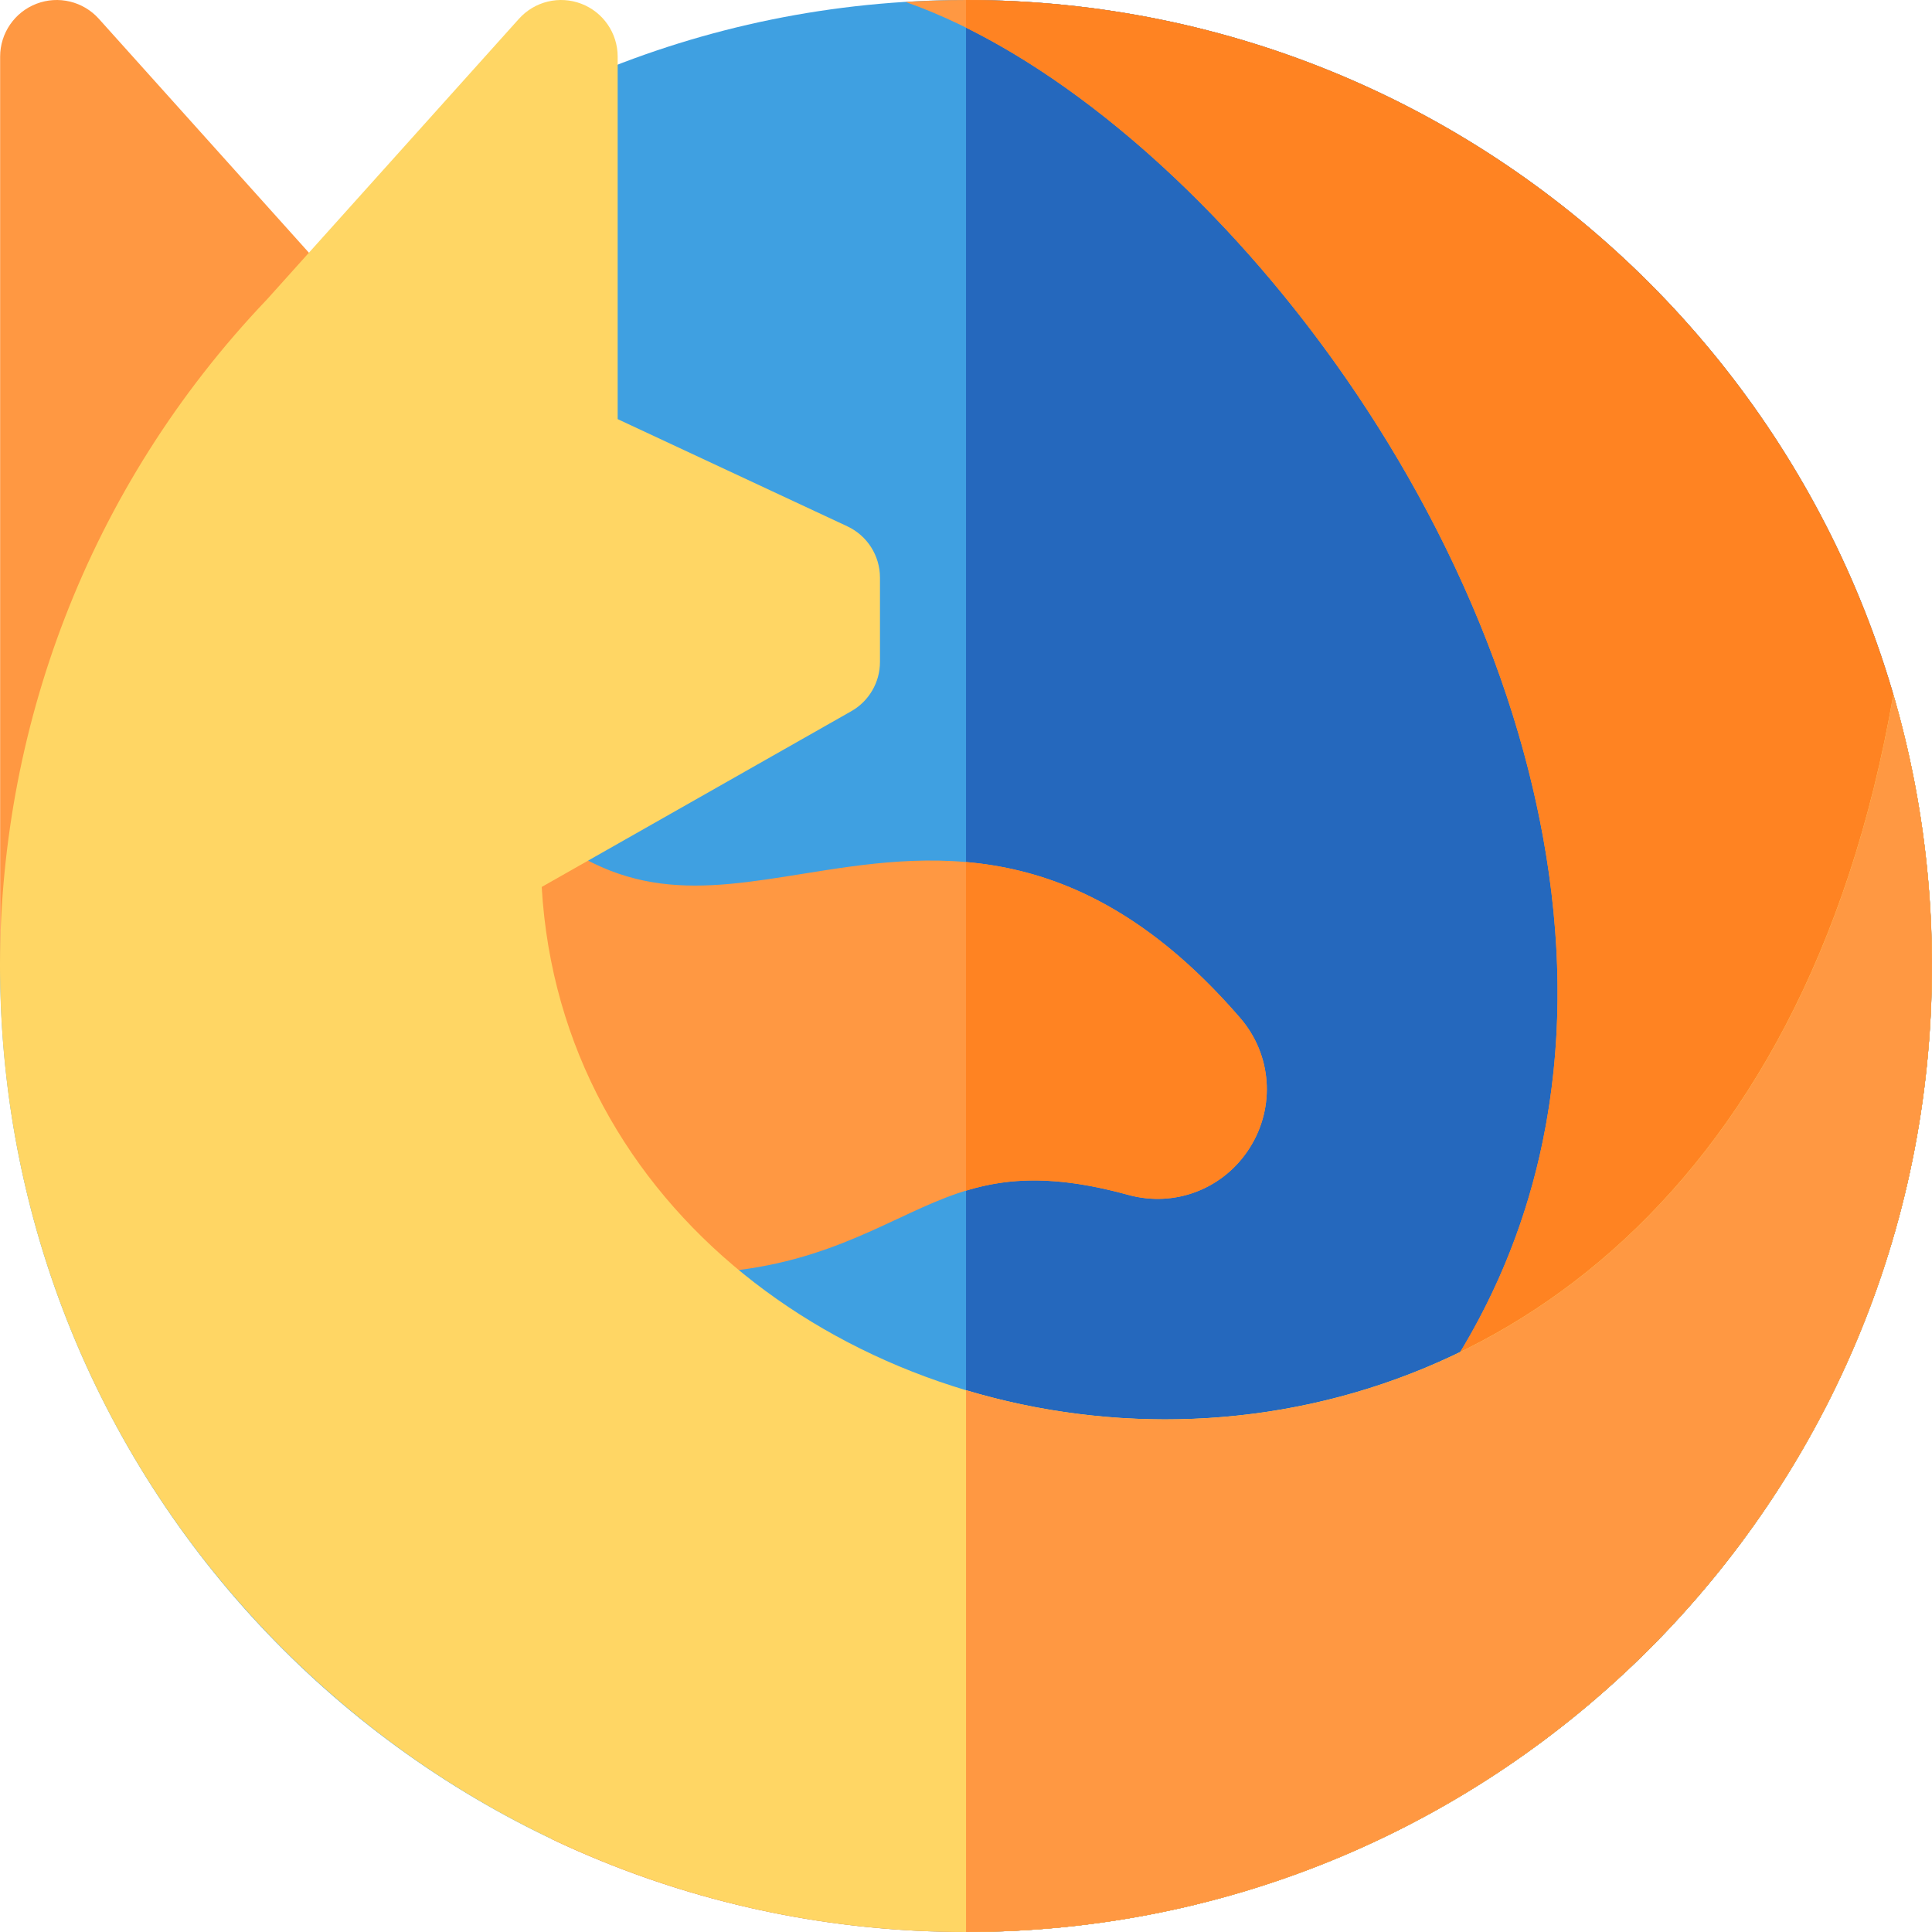
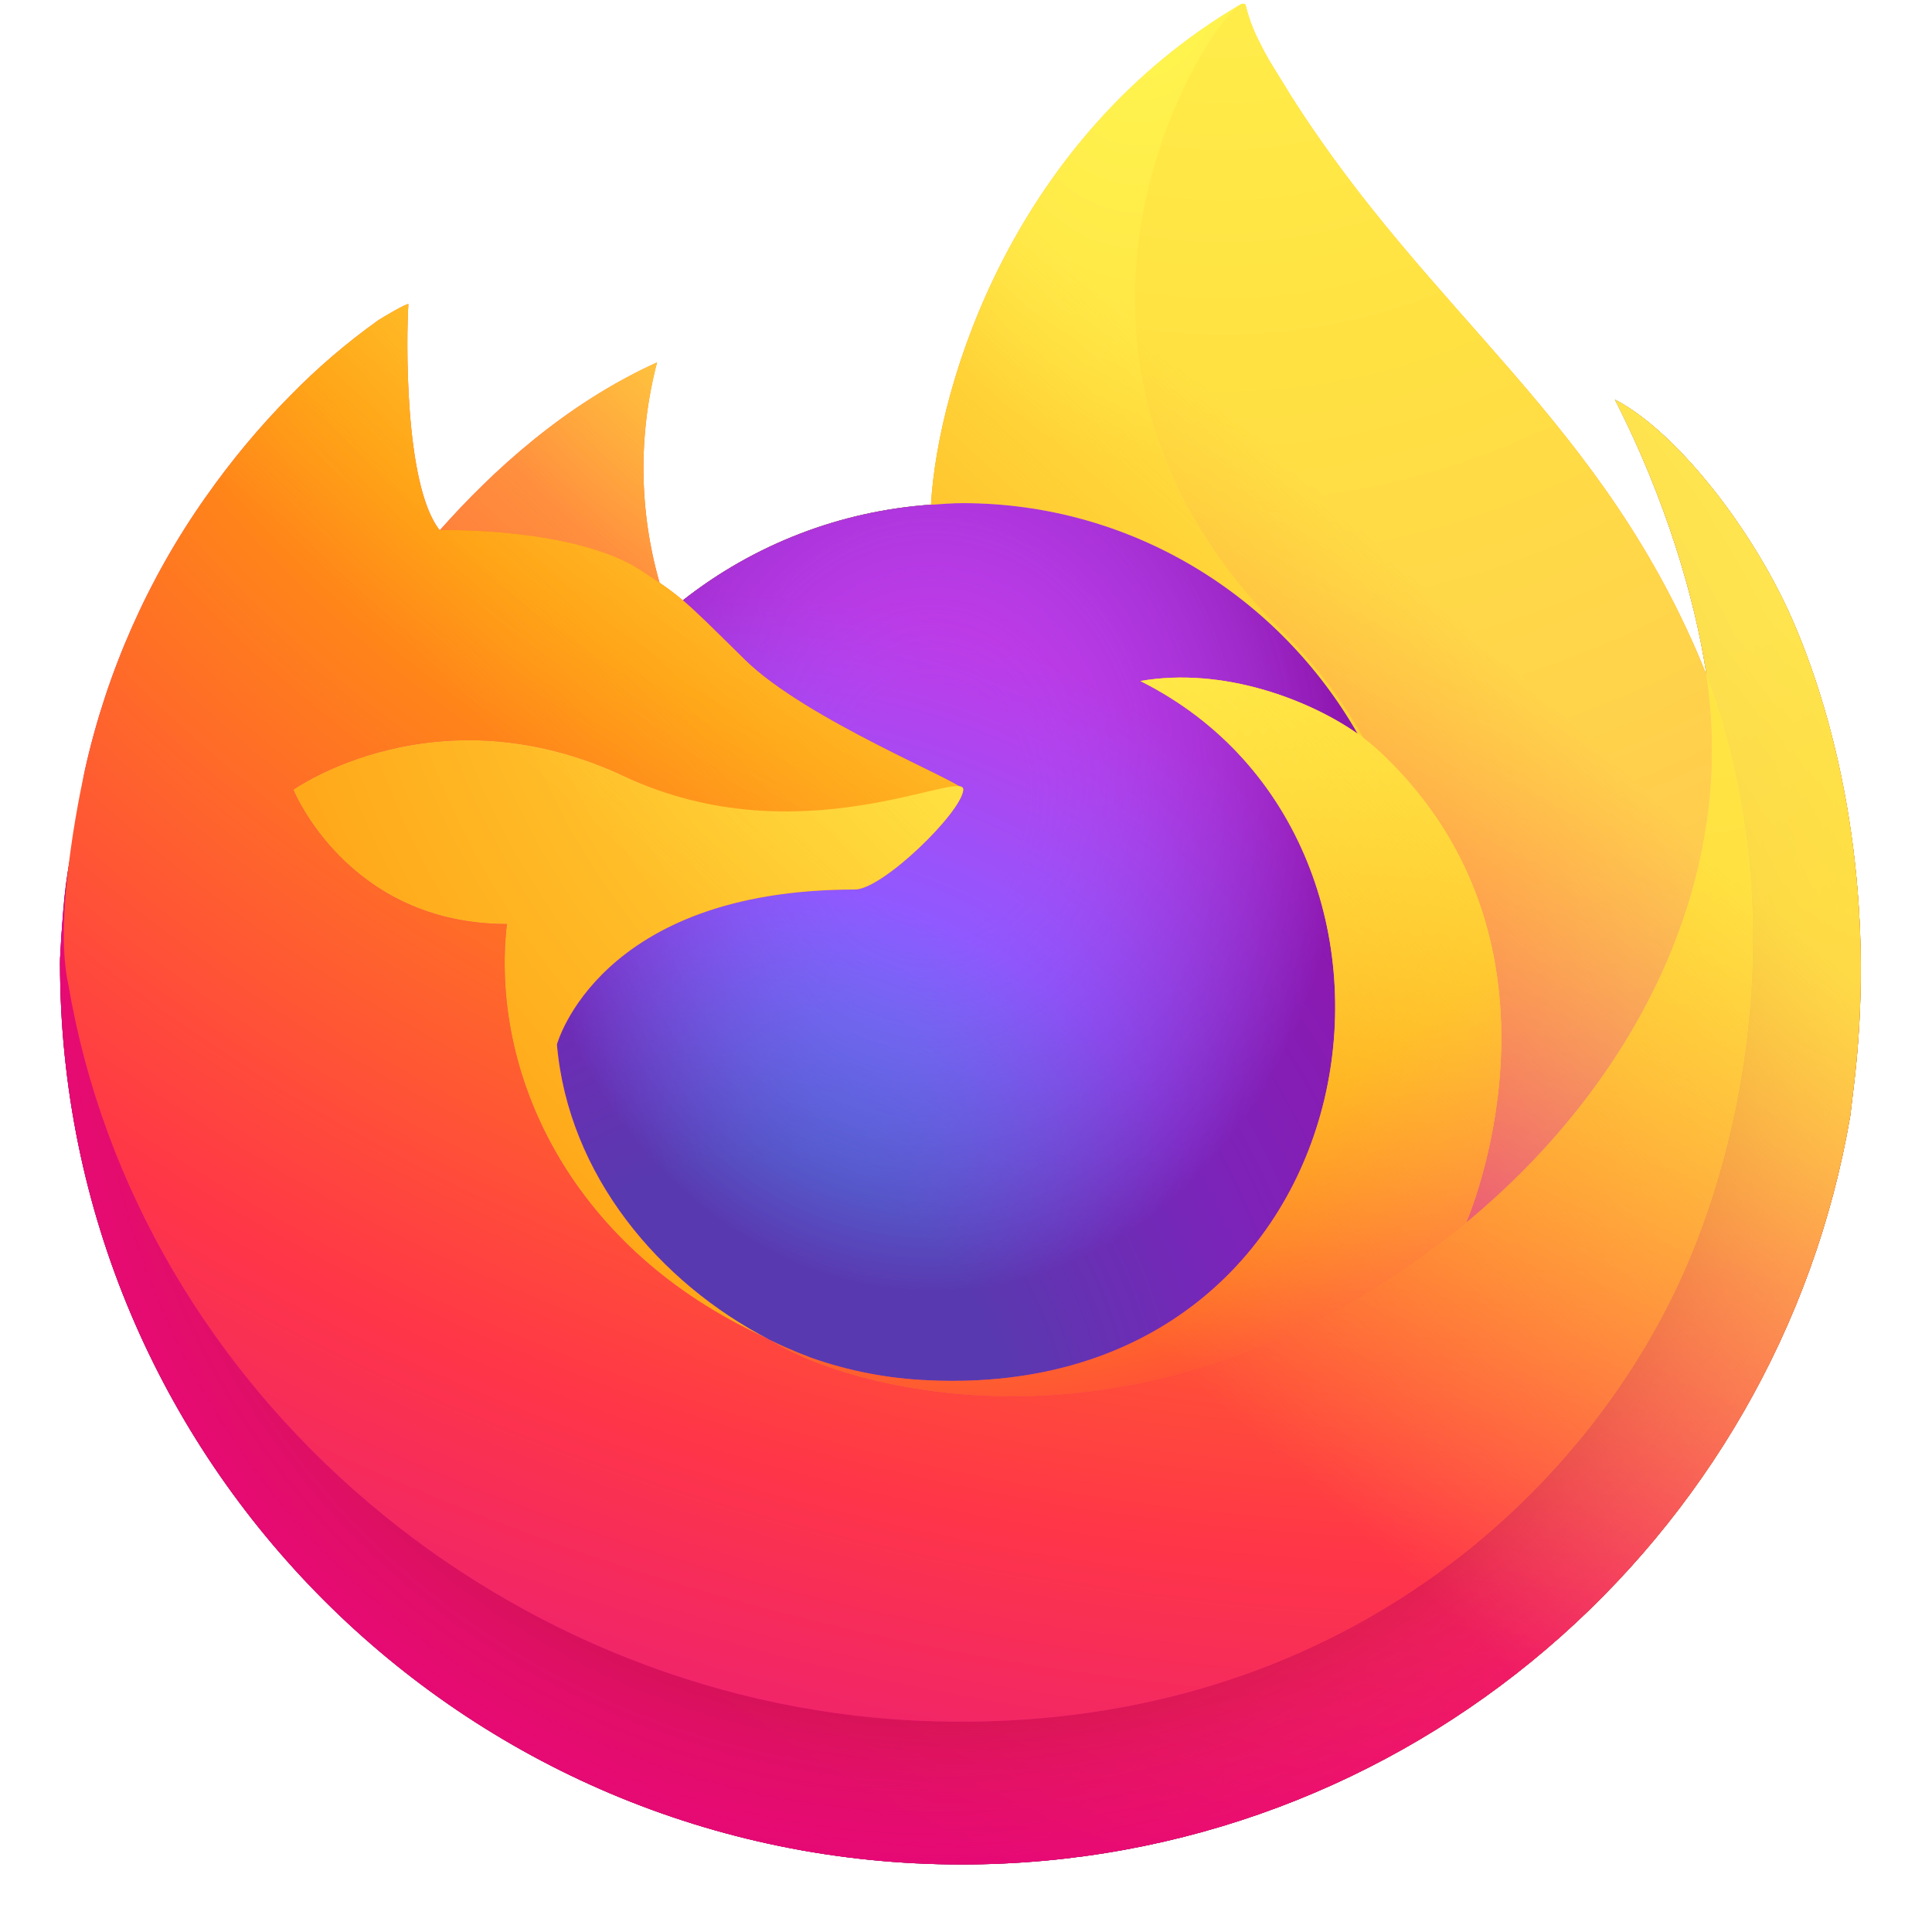
- <svg xmlns="http://www.w3.org/2000/svg" version="1.1" id="Capa_1" x="0px" y="0px" viewBox="0 0 512 512" style="enable-background:new 0 0 512 512;" xml:space="preserve">
-   <path style="fill:#3FA0E1;" d="M256.007,512C114.53,512,0.035,397.503,0.035,256C0.035,114.508,114.52,0,256.007,0  c141.476,0,255.972,114.497,255.972,256C511.978,397.492,397.494,512,256.007,512z" />
-   <path style="fill:#2568BD;" d="M256.007,0v512c141.487,0,255.972-114.508,255.972-256C511.978,114.498,397.483,0,256.007,0z" />
-   <path style="fill:#FF9842;" d="M256.007,0.001c-5.378,0-10.727,0.184-16.048,0.511c73.415,25.748,163.669,134.691,172.176,246.086  c7.541,98.771-50.199,203.193-266.039,240.742C179.998,503.48,217.347,512,256.007,512c141.476,0,255.972-114.497,255.972-256  C511.978,114.508,397.494,0.001,256.007,0.001z" />
-   <path style="fill:#FF8322;" d="M256.007,0v7.332c69.914,34.606,148.232,135.872,156.127,239.265  c6.054,79.302-29.978,162.246-156.127,211.297V512c141.476,0,255.972-114.497,255.972-256C511.978,114.508,397.494,0,256.007,0z" />
-   <g>
-     <path style="fill:#FF9842;" d="M102.598,90.058L26.192,4.978C22.04,0.356,15.47-1.229,9.668,0.994S0.035,8.788,0.035,15.001V256   c0,8.284,6.715,15,14.998,15s14.998-6.716,14.998-15c0-44.546,12.924-87.338,36.933-123.874L102.598,90.058z" />
-     <path style="fill:#FF9842;" d="M157.428,335.558c-3.82-0.601-7.26-2.654-9.603-5.73c-22.578-29.655-34.512-65.398-34.512-103.367   c0-13.089,15.679-19.905,25.247-10.952c25.509,23.876,47.056,20.416,74.335,16.036c32.381-5.199,72.682-11.672,115.757,38.212   c8.39,9.713,9.412,23.547,2.543,34.423c-6.868,10.874-19.797,15.89-32.171,12.484c-29.967-8.242-43.709-1.818-61.099,6.318   C219.94,331.394,197.547,341.868,157.428,335.558z" />
-   </g>
-   <path style="fill:#FFD664;" d="M501.76,184.034c-47.3,273.425-348.299,221.884-358.202,51.019l82.048-46.578  c4.694-2.665,7.594-7.647,7.594-13.045v-22.359c0-5.827-3.375-11.127-8.655-13.592l-60.857-28.412V15.001  c0-6.214-3.831-11.784-9.633-14.007c-5.803-2.224-12.374-0.638-16.525,3.985L70.763,79.336  c-95.439,100.067-94.644,258.782,4.245,357.683c47.042,47.046,111.081,74.98,180.999,74.98c67.785,0,132.389-26.364,180.999-74.98  C506.039,367.978,526.852,270.187,501.76,184.034z" />
-   <path style="fill:#FF8322;" d="M328.651,269.756c-25.549-29.587-50.121-39.348-72.644-41.309v87.084  c11.149-3.398,23.716-4.177,43.016,1.131c12.375,3.406,25.303-1.61,32.171-12.484C338.063,293.303,337.041,279.469,328.651,269.756z  " />
-   <path style="fill:#FF9842;" d="M501.76,184.034c-28.817,166.581-151.8,212.543-245.753,184.39v143.575  c67.785,0,132.389-26.364,180.999-74.98C506.039,367.978,526.852,270.187,501.76,184.034z" />
-   <g>
- </g>
-   <g>
- </g>
-   <g>
- </g>
-   <g>
- </g>
-   <g>
- </g>
-   <g>
- </g>
-   <g>
- </g>
-   <g>
- </g>
-   <g>
- </g>
-   <g>
- </g>
-   <g>
- </g>
-   <g>
- </g>
-   <g>
- </g>
-   <g>
- </g>
-   <g>
- </g>
+ <svg xmlns="http://www.w3.org/2000/svg" xmlns:xlink="http://www.w3.org/1999/xlink" viewBox="0 0 51500 51500">
+   <radialGradient id="b" cx="87.4%" cy="-12.9%" r="128%" gradientTransform="matrix(.8 0 0 1 .18 .13)">
+     <stop offset=".13" stop-color="#ffbd4f" />
+     <stop offset=".28" stop-color="#ff980e" />
+     <stop offset=".47" stop-color="#ff3750" />
+     <stop offset=".78" stop-color="#eb0878" />
+     <stop offset=".86" stop-color="#e50080" />
+   </radialGradient>
+   <radialGradient id="d" cx="49%" cy="40%" r="128%" gradientTransform="matrix(.82 0 0 1 .09 0)">
+     <stop offset=".3" stop-color="#960e18" />
+     <stop offset=".35" stop-color="#b11927" stop-opacity=".74" />
+     <stop offset=".43" stop-color="#db293d" stop-opacity=".34" />
+     <stop offset=".5" stop-color="#f5334b" stop-opacity=".1" />
+     <stop offset=".53" stop-color="#ff3750" stop-opacity="0" />
+   </radialGradient>
+   <radialGradient id="e" cx="48%" cy="-12%" r="140%">
+     <stop offset=".13" stop-color="#fff44f" />
+     <stop offset=".53" stop-color="#ff980e" />
+   </radialGradient>
+   <radialGradient id="f" cx="22.76%" cy="110.11%" r="100%">
+     <stop offset=".35" stop-color="#3a8ee6" />
+     <stop offset=".67" stop-color="#9059ff" />
+     <stop offset="1" stop-color="#c139e6" />
+   </radialGradient>
+   <radialGradient id="h" cx="52%" cy="33%" r="59%" gradientTransform="scale(.9 1)">
+     <stop offset=".21" stop-color="#9059ff" stop-opacity="0" />
+     <stop offset=".97" stop-color="#6e008b" stop-opacity=".6" />
+   </radialGradient>
+   <radialGradient id="i" cx="210%" cy="-100%" r="290%">
+     <stop offset=".1" stop-color="#ffe226" />
+     <stop offset=".79" stop-color="#ff7139" />
+   </radialGradient>
+   <radialGradient id="j" cx="84%" cy="-41%" r="180%">
+     <stop offset=".11" stop-color="#fff44f" />
+     <stop offset=".46" stop-color="#ff980e" />
+     <stop offset=".72" stop-color="#ff3647" />
+     <stop offset=".9" stop-color="#e31587" />
+   </radialGradient>
+   <radialGradient id="k" cx="16.1%" cy="-18.6%" r="348.8%" gradientTransform="matrix(.10453 .46743 -.99452 .04913 -.05 -.26)">
+     <stop offset="0" stop-color="#fff44f" />
+     <stop offset=".3" stop-color="#ff980e" />
+     <stop offset=".57" stop-color="#ff3647" />
+     <stop offset=".74" stop-color="#e31587" />
+   </radialGradient>
+   <radialGradient id="l" cx="18.9%" cy="-42.5%" r="238.4%">
+     <stop offset=".14" stop-color="#fff44f" />
+     <stop offset=".48" stop-color="#ff980e" />
+     <stop offset=".66" stop-color="#ff3647" />
+     <stop offset=".9" stop-color="#e31587" />
+   </radialGradient>
+   <radialGradient id="m" cx="159.3%" cy="-44.72%" r="313.1%">
+     <stop offset=".09" stop-color="#fff44f" />
+     <stop offset=".63" stop-color="#ff980e" />
+   </radialGradient>
+   <linearGradient id="a" x1="87.25%" x2="9.4%" y1="15.5%" y2="93.1%">
+     <stop offset=".05" stop-color="#fff44f" />
+     <stop offset=".37" stop-color="#ff980e" />
+     <stop offset=".53" stop-color="#ff3647" />
+     <stop offset=".7" stop-color="#e31587" />
+   </linearGradient>
+   <linearGradient id="n" x1="80%" x2="18%" y1="14%" y2="84%">
+     <stop offset=".17" stop-color="#fff44f" stop-opacity=".8" />
+     <stop offset=".6" stop-color="#fff44f" stop-opacity="0" />
+   </linearGradient>
+   <path id="c" d="M47870 16735c-1044-2512-3160-5224-4820-6082 1352 2650 2134 5310 2433 7294 0-6 2 5 4 22l4 26c2268 6147 1032 12398-748 16218-2754 5910-9420 11967-19857 11670-11276-318-21210-8683-23064-19643-338-1728 0-2605 170-4008-207 1080-286 1394-390 3315l-2 123c0 13270 10760 24030 24032 24030 11887 0 21756-8630 23690-19963l110-927c477-4120-53-8453-1560-12075z" />
+   <path id="g" d="M25677 21050c-40 598-2150 2660-2890 2660-6834 0-7943 4133-7943 4133 303 3480 2726 6348 5660 7865 134 70 270 130 405 193a13277 13277 0 00706 289 10674 10674 0 003127 603c11978 562 14300-14320 5655-18640 2213-385 4510 505 5794 1407-2100-3672-6025-6150-10530-6150-285 0-564 24-844 43a12025 12025 0 00-6614 2549c366 310 780 724 1650 1583 1630 1606 5813 3270 5822 3465z" />
+   <path fill="url(#a)" d="M47870 16735c-1044-2512-3160-5224-4820-6082 1352 2650 2134 5310 2433 7294l5 40c-2718-6773-7325-9505-11088-15452l-566-920a7372 7372 0 01-265-497 4370 4370 0 01-359-950 63 63 0 00-55-65 82 82 0 00-45 0l-12 7-17 10 10-14c-6037 3536-8085 10076-8274 13350a12025 12025 0 00-6614 2548 7136 7136 0 00-622-470 11134 11134 0 01-68-5873c-2468 1124-4390 2900-5785 4470h-10c-953-1206-886-5187-832-6018-10-52-710 363-802 425a17507 17507 0 00-2349 2012 21048 21048 0 00-2244 2692l-1 3v-3a20284 20284 0 00-3225 7280l-32 160a39700 39700 0 00-237 1500l-5 52a22907 22907 0 00-390 3316l-1 120c0 13270 10760 24030 24032 24030 11887 0 21756-8630 23690-19963l110-927c477-4120-53-8453-1560-12075zM20170 35545c113 53 220 112 334 164l16 10a12620 12620 0 01-350-174zm5506-14493zm19813-3060l-3-23 4 26z" />
+   <use fill="url(#b)" xlink:href="#c" />
+   <use fill="url(#d)" xlink:href="#c" />
+   <path fill="url(#e)" d="M36192 19560l150 110a13070 13070 0 00-2231-2911C26640 9290 32150 563 33080 120l10-13c-6037 3535-8085 10076-8273 13348 280-20 560-43 844-43 4505 0 8430 2477 10530 6150z" />
+   <use fill="url(#f)" xlink:href="#g" />
+   <use fill="url(#h)" xlink:href="#g" />
+   <path fill="url(#i)" d="M17083 15204a24404 24404 0 01498 330 11134 11134 0 01-67-5874c-2470 1125-4390 2900-5785 4470 115-3 3600-66 5354 1074z" />
+   <path fill="url(#j)" d="M1822 26240c1855 10960 11788 19325 23063 19644 10437 296 17104-5762 19858-11670 1780-3820 3016-10070 748-16218v-2l-4-24c-2-17-4-28-4-22l5 40c853 5566-1980 10958-6405 14604l-13 30c-8625 7023-16878 4237-18550 3097a14410 14410 0 01-350-174c-5028-2403-7105-6984-6660-10913-4245 0-5693-3580-5693-3580s3812-2718 8836-355c4653 2190 9023 355 9023 354-10-195-4192-1860-5822-3465-872-860-1285-1272-1652-1583a7136 7136 0 00-622-470 28293 28293 0 00-498-330c-1753-1140-5240-1076-5355-1073h-10c-953-1207-886-5188-832-6020-10-50-710 363-802 426a17507 17507 0 00-2349 2012 21048 21048 0 00-2244 2692l-1 3v-3a20284 20284 0 00-3225 7280c-10 52-865 3784-444 5720z" />
+   <path fill="url(#k)" d="M34110 16760a13070 13070 0 012231 2910l360 296c5450 5020 2594 12120 2380 12626 4426-3646 7258-9038 6405-14604-2716-6774-7323-9506-11086-15453l-566-920a7372 7372 0 01-265-497 4370 4370 0 01-359-950 63 63 0 00-55-65 82 82 0 00-45 0l-12 7-17 10c-930 443-6440 9170 1030 16640z" />
+   <path fill="url(#l)" d="M36702 19965a4743 4743 0 00-360-295l-150-110c-1283-900-3580-1792-5794-1407 8644 4322 6323 19203-5655 18640a10674 10674 0 01-3127-603 13451 13451 0 01-706-289 9064 9064 0 01-405-193l16 10c1670 1140 9924 3925 18550-3097l13-30c213-506 3068-7606-2380-12626z" />
+   <path fill="url(#m)" d="M14844 27844s1110-4133 7943-4133c740 0 2850-2062 2890-2660s-4370 1836-9023-354c-5024-2363-8836 354-8836 354s1448 3580 5693 3580c-445 3930 1632 8510 6660 10913 113 53 218 112 334 164-2935-1517-5358-4384-5660-7865z" />
+   <path fill="url(#n)" d="M47870 16735c-1044-2512-3160-5224-4820-6082 1352 2650 2134 5310 2433 7294l5 40c-2718-6773-7325-9505-11088-15452l-566-920a7372 7372 0 01-265-497 4370 4370 0 01-359-950 63 63 0 00-55-65 82 82 0 00-45 0l-12 7-17 10 10-14c-6037 3536-8085 10076-8274 13350 280-20 560-43 845-43 4505 0 8430 2477 10530 6148-1284-900-3580-1792-5795-1407 8644 4322 6323 19203-5655 18640a10674 10674 0 01-3127-603 13451 13451 0 01-706-289 9064 9064 0 01-405-193l17 10a14410 14410 0 01-350-174c112 53 218 112 333 164-2935-1517-5358-4384-5660-7865 0 0 1108-4133 7942-4133 740 0 2850-2062 2890-2660-10-195-4190-1860-5822-3465-870-860-1285-1272-1650-1583a7136 7136 0 00-623-470 11134 11134 0 01-67-5873c-2470 1124-4390 2900-5785 4470h-10c-953-1207-886-5187-832-6020-10-50-710 363-802 426a17507 17507 0 00-2349 2012 21048 21048 0 00-2243 2692l-1 3v-3a20284 20284 0 00-3225 7280l-32 160a39787 39787 0 00-277 1515c-2 18 2-17 0 0a27956 27956 0 00-355 3353l-3 122c0 13270 10760 24030 24032 24030 11887 0 21756-8630 23690-19963l110-927c477-4120-53-8453-1560-12075zm-2384 1234l4 26v-2l-4-24z" />
</svg>
